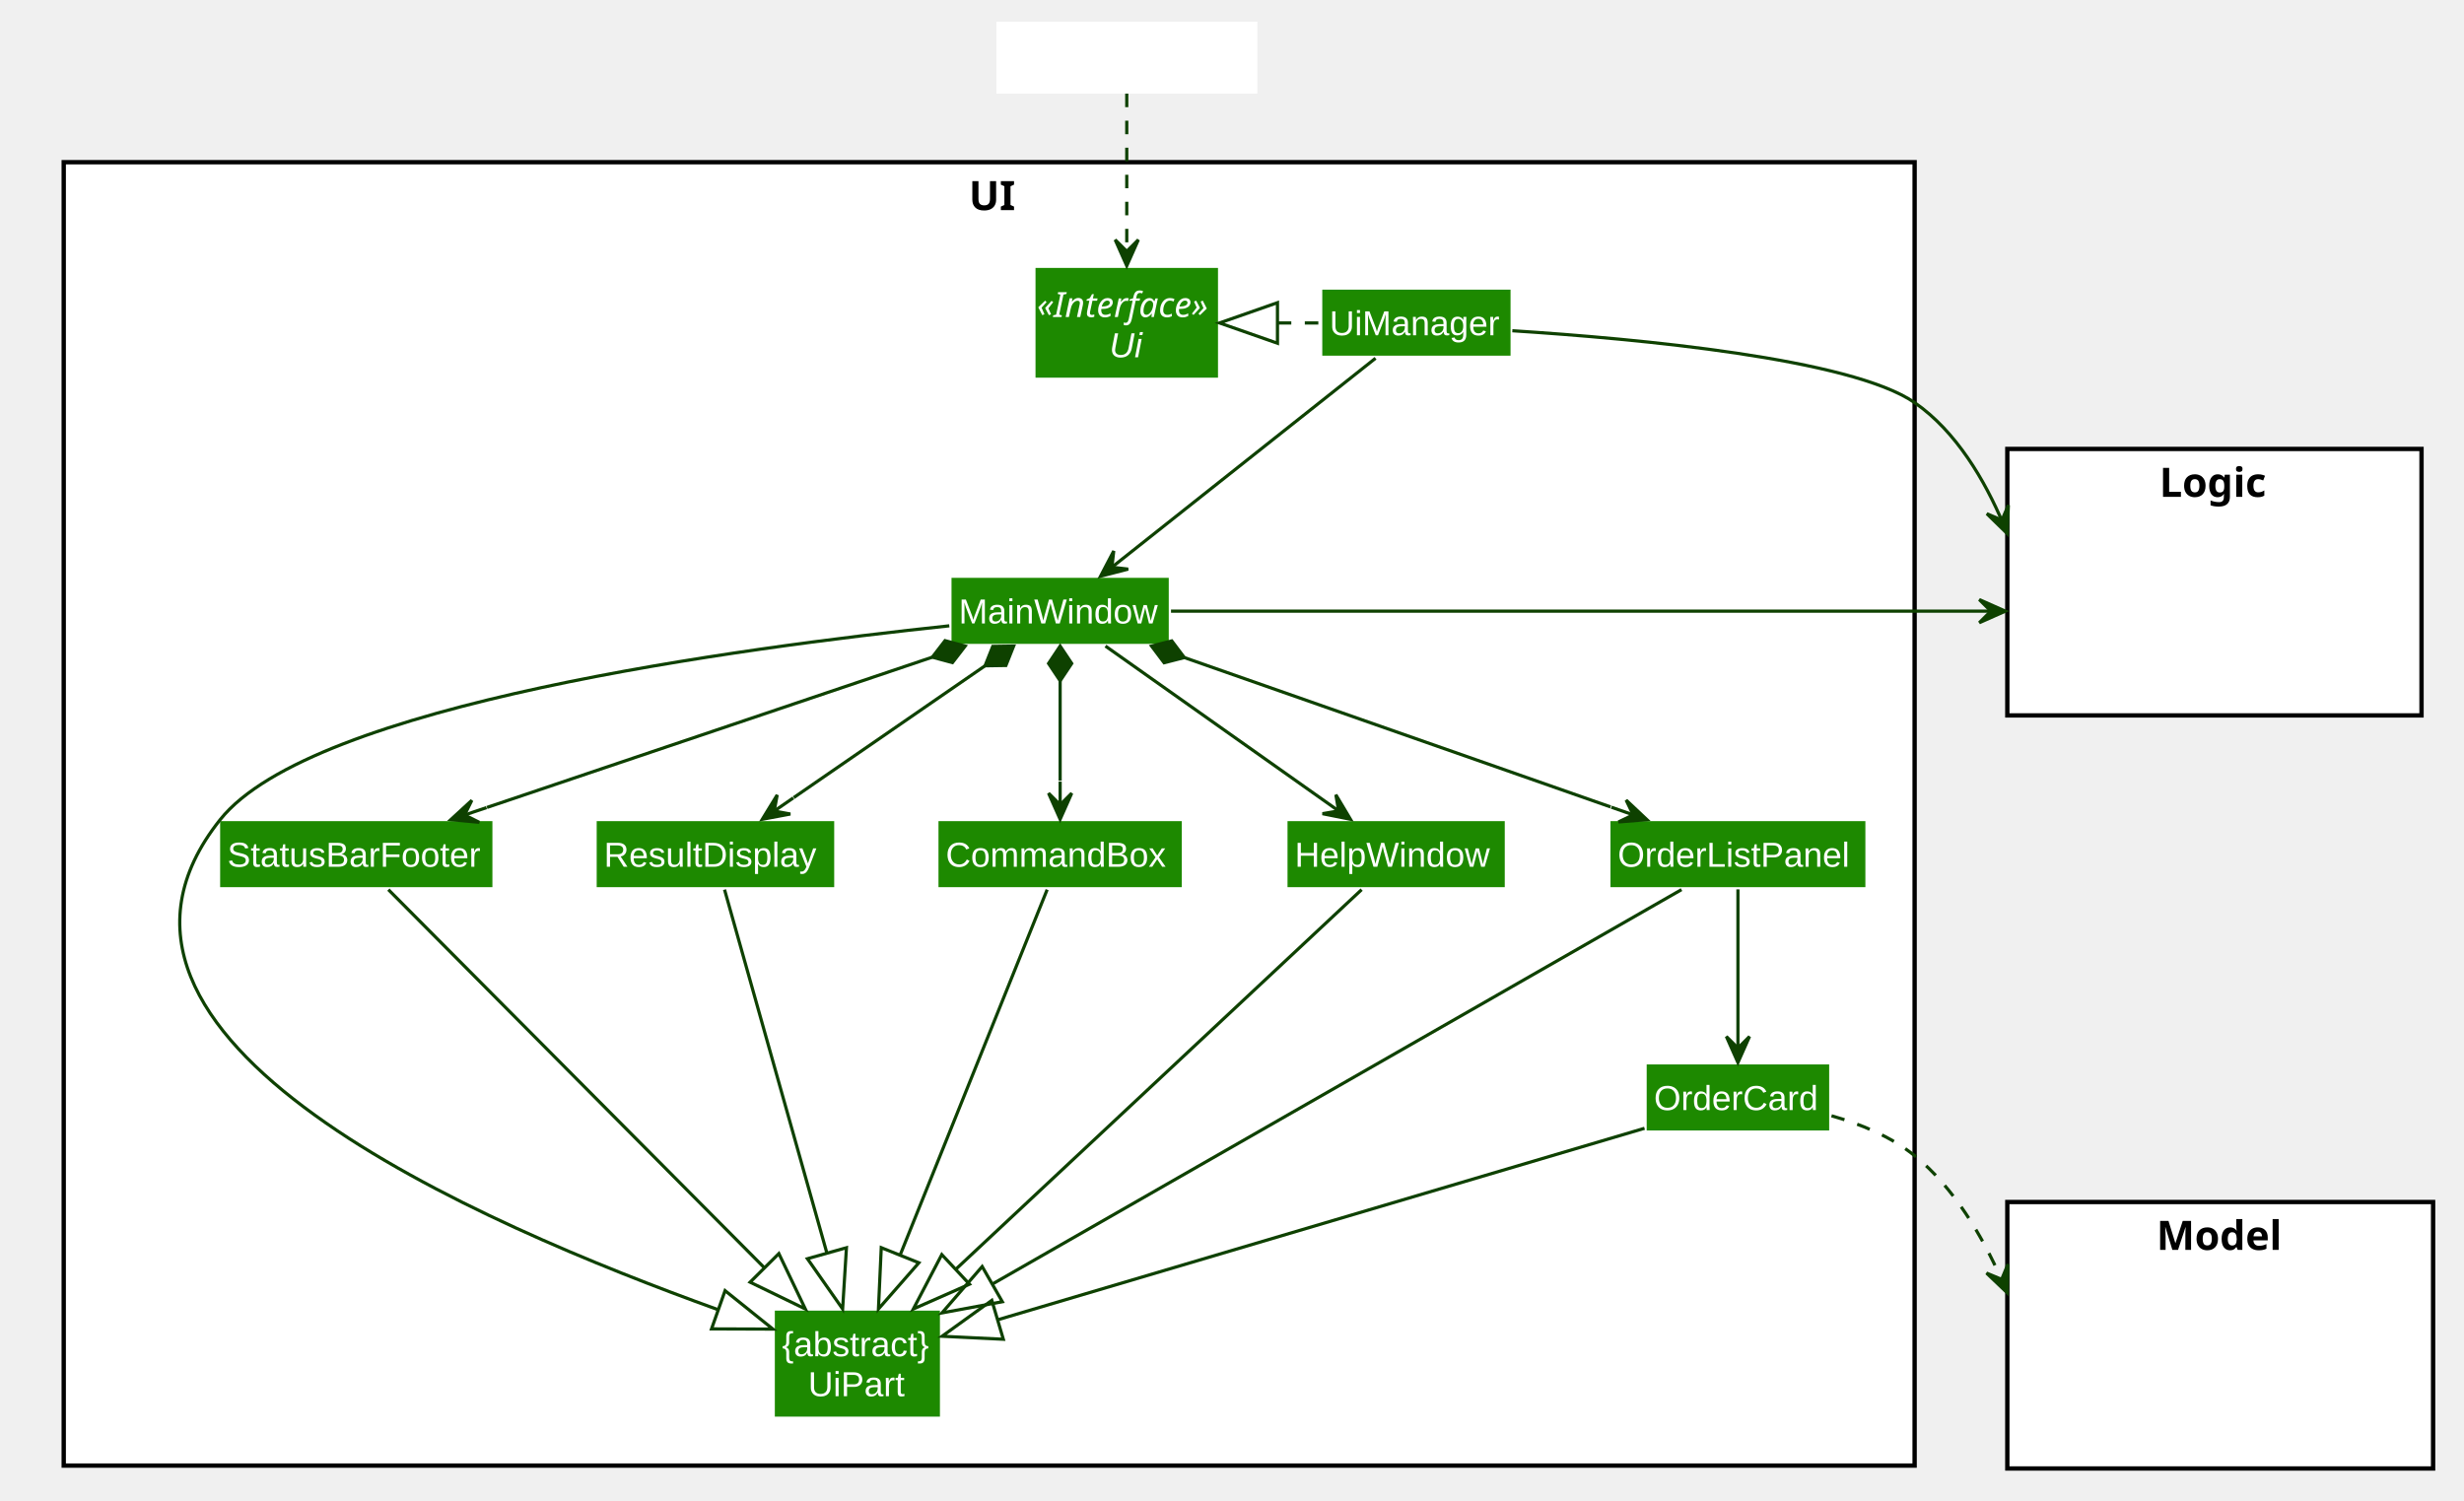
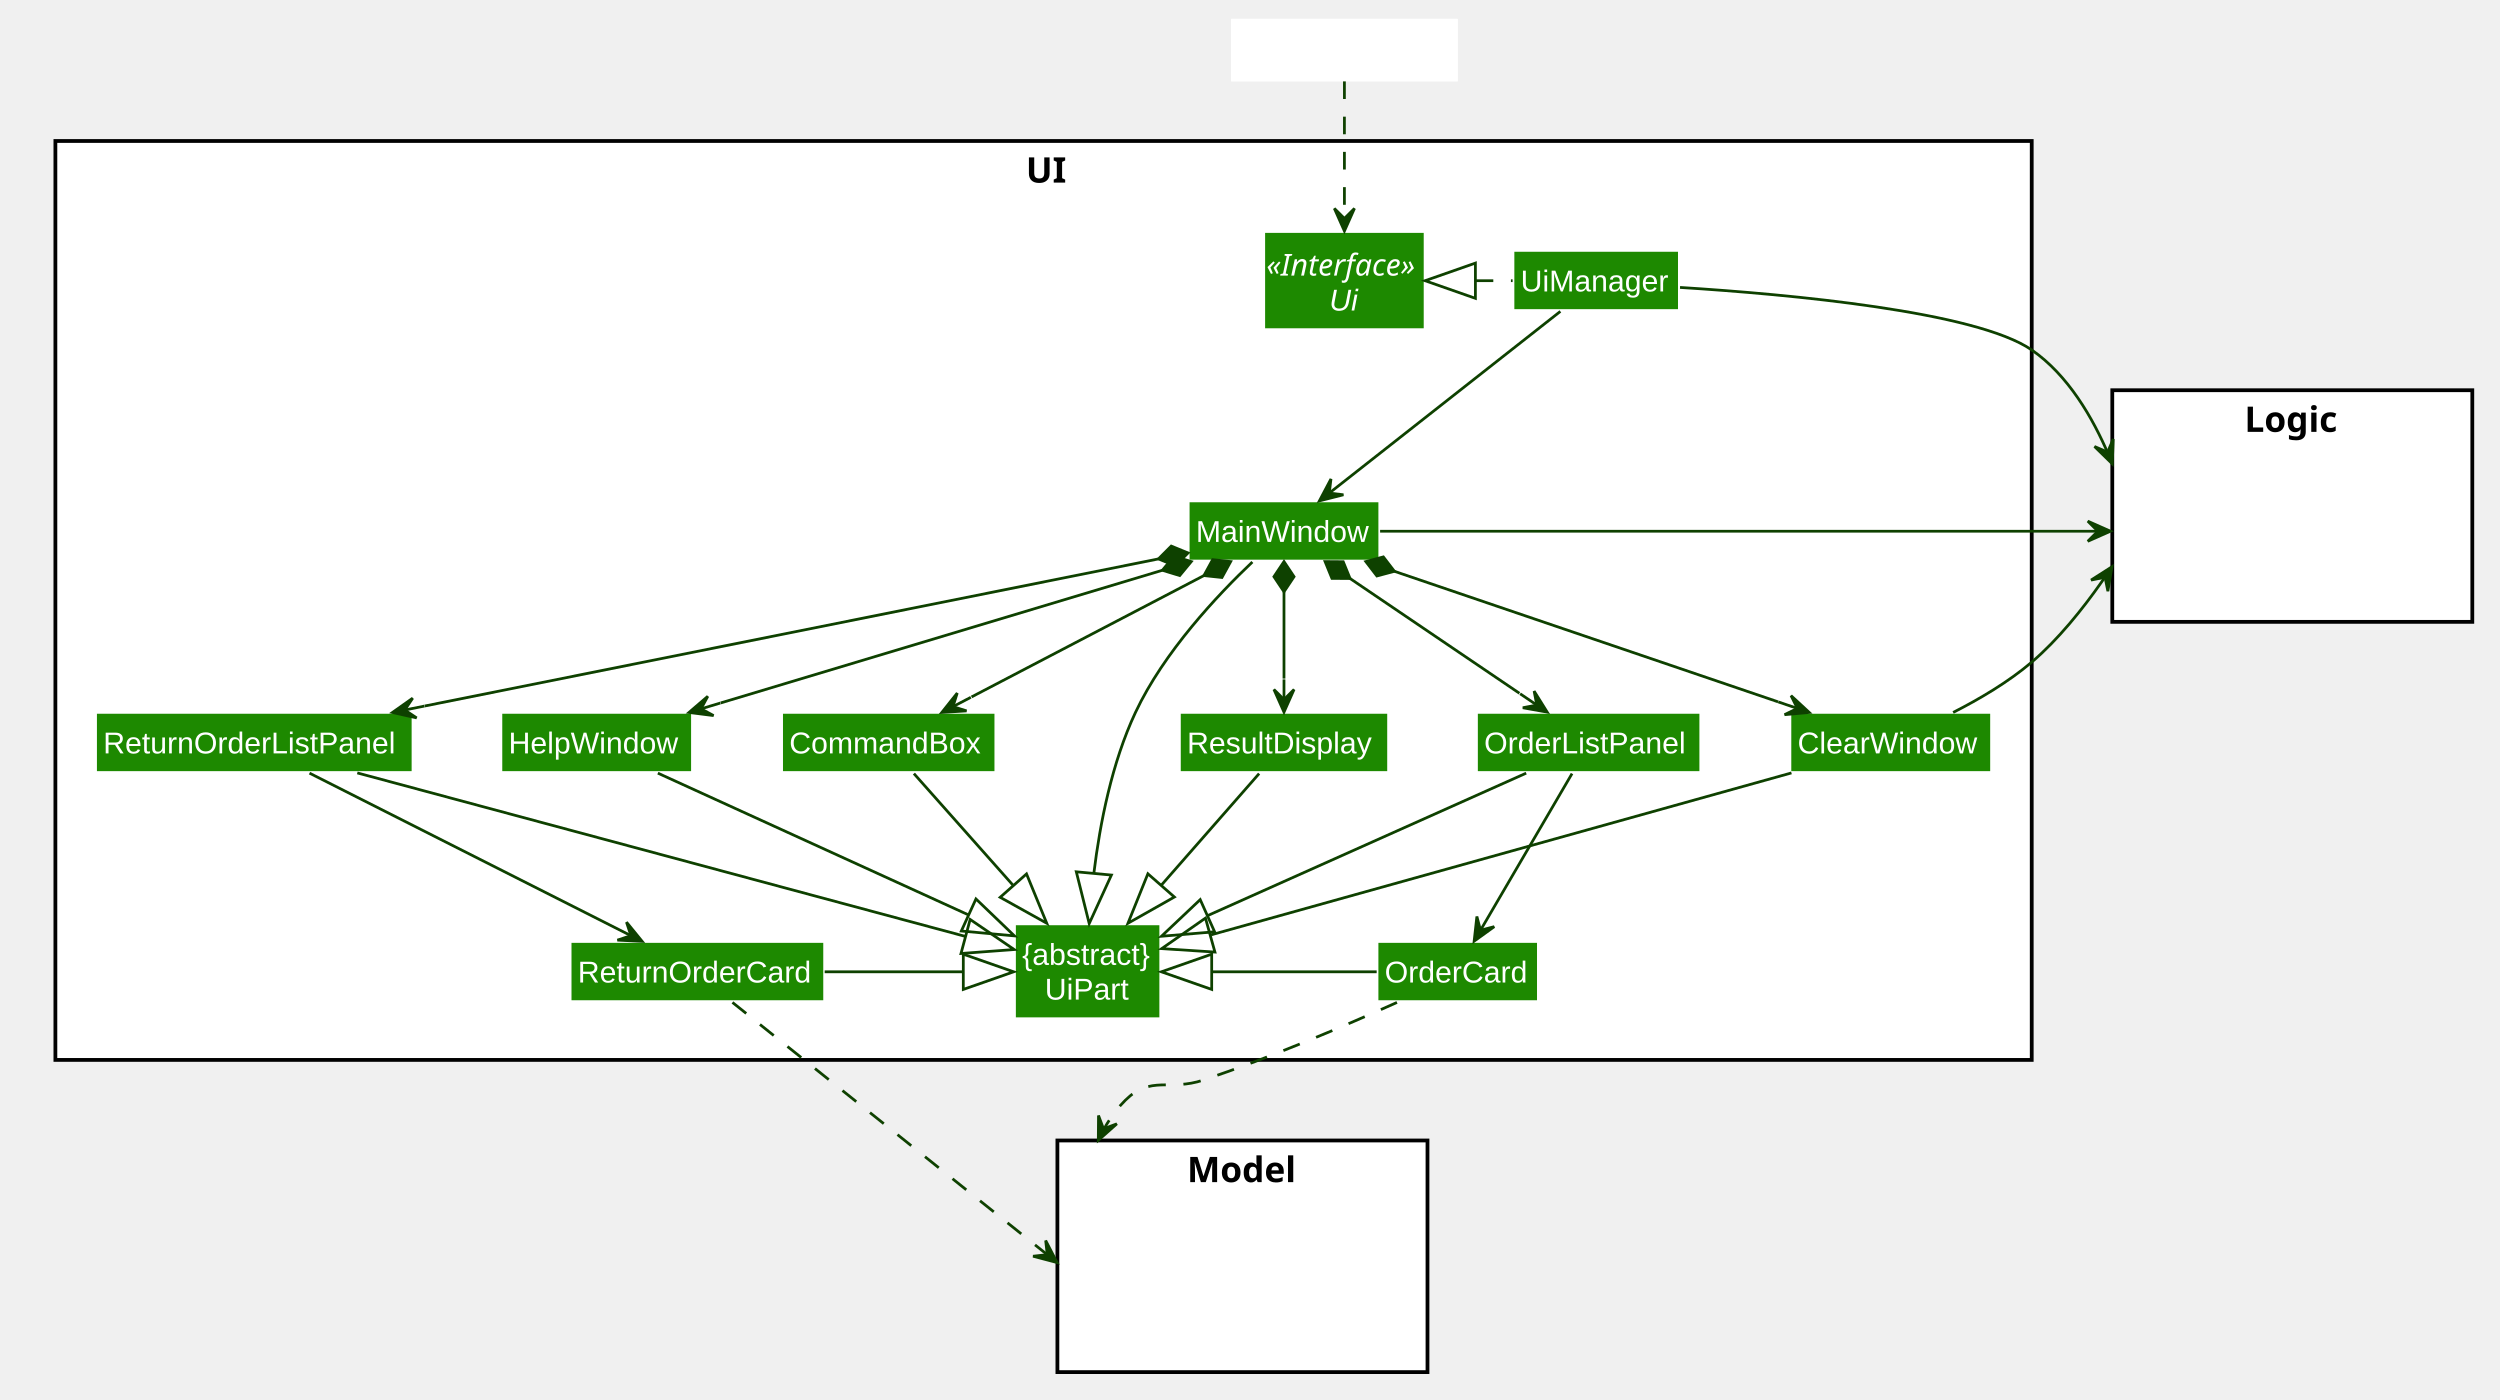
- <svg xmlns="http://www.w3.org/2000/svg" contentScriptType="application/ecmascript" contentStyleType="text/css" height="777px" preserveAspectRatio="none" style="width:1276px;height:777px;" version="1.1" viewBox="0 0 1276 777" width="1276.5px" zoomAndPan="magnify">
+ <svg xmlns="http://www.w3.org/2000/svg" contentScriptType="application/ecmascript" contentStyleType="text/css" height="556px" preserveAspectRatio="none" style="width:993px;height:556px;" version="1.1" viewBox="0 0 993 556" width="993px" zoomAndPan="magnify">
  <defs />
  <g>
-     <rect fill="#FFFFFF" height="675" style="stroke: #000000; stroke-width: 2.25;" width="958.5" x="33" y="84" />
-     <text fill="#000000" font-family="sans-serif" font-size="21" font-weight="bold" lengthAdjust="spacingAndGlyphs" textLength="21" x="501.75" y="108.8">UI</text>
-     <rect fill="#FFFFFF" height="138" style="stroke: #000000; stroke-width: 2.25;" width="220.5" x="1039.5" y="622.5" />
-     <text fill="#000000" font-family="sans-serif" font-size="21" font-weight="bold" lengthAdjust="spacingAndGlyphs" textLength="66" x="1116.75" y="647.3">Model</text>
-     <rect fill="#FFFFFF" height="138" style="stroke: #000000; stroke-width: 2.25;" width="214.5" x="1039.5" y="232.5" />
-     <text fill="#000000" font-family="sans-serif" font-size="21" font-weight="bold" lengthAdjust="spacingAndGlyphs" textLength="57" x="1118.25" y="257.3">Logic</text>
-     <rect fill="#1D8900" height="58.339" id="Ui" style="stroke: #FFFFFF; stroke-width: 1.5;" width="96" x="535.5" y="138" />
-     <text fill="#FFFFFF" font-family="sans-serif" font-size="18" font-style="italic" lengthAdjust="spacingAndGlyphs" textLength="93" x="537" y="164.185">«Interface»</text>
-     <text fill="#FFFFFF" font-family="Arial" font-size="18" font-style="italic" lengthAdjust="spacingAndGlyphs" textLength="18" x="574.5" y="185.024">Ui</text>
-     <rect fill="#1D8900" height="56.397" id="UiPart" style="stroke: #FFFFFF; stroke-width: 1.5;" width="87" x="400.5" y="678" />
-     <text fill="#FFFFFF" font-family="Arial" font-size="18" lengthAdjust="spacingAndGlyphs" textLength="78" x="405" y="702.384">{abstract}</text>
-     <text fill="#FFFFFF" font-family="Arial" font-size="18" lengthAdjust="spacingAndGlyphs" textLength="51" x="418.5" y="723.082">UiPart</text>
-     <rect fill="#1D8900" height="35.698" id="UiManager" style="stroke: #FFFFFF; stroke-width: 1.5;" width="99" x="684" y="149.25" />
-     <text fill="#FFFFFF" font-family="Arial" font-size="18" lengthAdjust="spacingAndGlyphs" textLength="90" x="688.5" y="173.634">UiManager</text>
-     <rect fill="#1D8900" height="35.698" id="MainWindow" style="stroke: #FFFFFF; stroke-width: 1.5;" width="114" x="492" y="298.5" />
-     <text fill="#FFFFFF" font-family="Arial" font-size="18" lengthAdjust="spacingAndGlyphs" textLength="105" x="496.5" y="322.884">MainWindow</text>
-     <rect fill="#1D8900" height="35.698" id="HelpWindow" style="stroke: #FFFFFF; stroke-width: 1.5;" width="114" x="666" y="424.5" />
-     <text fill="#FFFFFF" font-family="Arial" font-size="18" lengthAdjust="spacingAndGlyphs" textLength="105" x="670.5" y="448.884">HelpWindow</text>
-     <rect fill="#1D8900" height="35.698" id="ResultDisplay" style="stroke: #FFFFFF; stroke-width: 1.5;" width="124.5" x="308.25" y="424.5" />
-     <text fill="#FFFFFF" font-family="Arial" font-size="18" lengthAdjust="spacingAndGlyphs" textLength="115.5" x="312.75" y="448.884">ResultDisplay</text>
-     <rect fill="#1D8900" height="35.698" id="OrderListPanel" style="stroke: #FFFFFF; stroke-width: 1.5;" width="133.5" x="833.25" y="424.5" />
-     <text fill="#FFFFFF" font-family="Arial" font-size="18" lengthAdjust="spacingAndGlyphs" textLength="124.5" x="837.75" y="448.884">OrderListPanel</text>
-     <rect fill="#1D8900" height="35.698" id="OrderCard" style="stroke: #FFFFFF; stroke-width: 1.5;" width="96" x="852" y="550.5" />
-     <text fill="#FFFFFF" font-family="Arial" font-size="18" lengthAdjust="spacingAndGlyphs" textLength="87" x="856.5" y="574.884">OrderCard</text>
-     <rect fill="#1D8900" height="35.698" id="StatusBarFooter" style="stroke: #FFFFFF; stroke-width: 1.5;" width="142.5" x="113.25" y="424.5" />
-     <text fill="#FFFFFF" font-family="Arial" font-size="18" lengthAdjust="spacingAndGlyphs" textLength="133.5" x="117.75" y="448.884">StatusBarFooter</text>
-     <rect fill="#1D8900" height="35.698" id="CommandBox" style="stroke: #FFFFFF; stroke-width: 1.5;" width="127.5" x="485.25" y="424.5" />
-     <text fill="#FFFFFF" font-family="Arial" font-size="18" lengthAdjust="spacingAndGlyphs" textLength="118.5" x="489.75" y="448.884">CommandBox</text>
-     <rect fill="#FFFFFF" height="35.698" id="HiddenModel" style="stroke: #FFFFFF; stroke-width: 1.5;" width="118.5" x="1104.75" y="688.5" />
-     <rect fill="#FFFFFF" height="35.698" style="stroke: #FFFFFF; stroke-width: 1.5;" width="118.5" x="1104.75" y="688.5" />
-     <text fill="#FFFFFF" font-family="Arial" font-size="18" lengthAdjust="spacingAndGlyphs" textLength="109.5" x="1109.25" y="712.884">HiddenModel</text>
-     <rect fill="#FFFFFF" height="35.698" id="HiddenLogic" style="stroke: #FFFFFF; stroke-width: 1.5;" width="114" x="1104" y="298.5" />
-     <rect fill="#FFFFFF" height="35.698" style="stroke: #FFFFFF; stroke-width: 1.5;" width="114" x="1104" y="298.5" />
-     <text fill="#FFFFFF" font-family="Arial" font-size="18" lengthAdjust="spacingAndGlyphs" textLength="105" x="1108.5" y="322.884">HiddenLogic</text>
-     <rect fill="#FFFFFF" height="35.698" id="HiddenOutside" style="stroke: #FFFFFF; stroke-width: 1.5;" width="133.5" x="516.75" y="12" />
-     <rect fill="#FFFFFF" height="35.698" style="stroke: #FFFFFF; stroke-width: 1.5;" width="133.5" x="516.75" y="12" />
-     <text fill="#FFFFFF" font-family="Arial" font-size="18" lengthAdjust="spacingAndGlyphs" textLength="124.5" x="521.25" y="36.384">HiddenOutside</text>
-     <path d="M583.5,48.502 C583.5,68.837 583.5,103.427 583.5,129.781 " fill="none" id="HiddenOutside-&gt;Ui" style="stroke: #0E4100; stroke-width: 1.65; stroke-dasharray: 7.0,7.0;" />
-     <polygon fill="#0E4100" points="583.5,137.67,589.5,124.17,583.5,130.17,577.5,124.17,583.5,137.67" style="stroke: #0E4100; stroke-width: 1.65;" />
-     <path d="M661.708,167.25 C669.045,167.25 676.381,167.25 683.718,167.25 " fill="none" id="Ui&lt;-UiManager" style="stroke: #0E4100; stroke-width: 1.65; stroke-dasharray: 7.0,7.0;" />
-     <polygon fill="none" points="661.547,177.75,631.547,167.25,661.547,156.75,661.547,177.75" style="stroke: #0E4100; stroke-width: 1.65;" />
-     <path d="M712.335,185.526 C678.693,212.195 613.044,264.234 576.04,293.565 " fill="none" id="UiManager-&gt;MainWindow" style="stroke: #0E4100; stroke-width: 1.65;" />
-     <polygon fill="#0E4100" points="569.918,298.419,584.223,294.73,575.793,293.758,576.765,285.329,569.918,298.419" style="stroke: #0E4100; stroke-width: 1.65;" />
-     <path d="M572.466,334.589 C603.6,356.596 658.601,395.476 692.801,419.652 " fill="none" id="MainWindow-&gt;HelpWindow" style="stroke: #0E4100; stroke-width: 1.65;" />
-     <polygon fill="#0E4100" points="699.35,424.281,691.788,411.589,693.225,419.952,684.862,421.389,699.35,424.281" style="stroke: #0E4100; stroke-width: 1.65;" />
-     <path d="M549,352.589 C549,352.589 549,388.555 549,404.303 " fill="none" id="MainWindow-CommandBox" style="stroke: #0E4100; stroke-width: 1.65;" />
-     <polygon fill="#0E4100" points="549,424.281,555,410.781,549,416.781,543,410.781,549,424.281" style="stroke: #0E4100; stroke-width: 1.65;" />
-     <line style="stroke: #0E4100; stroke-width: 1.65;" x1="549" x2="549" y1="416.781" y2="404.781" />
-     <polygon fill="#0E4100" points="549,334.589,543,343.589,549,352.589,555,343.589,549,334.589" style="stroke: #0E4100; stroke-width: 1.65;" />
-     <path d="M510.104,344.801 C510.104,344.801 440.229,392.952 411.046,413.061 " fill="none" id="MainWindow-ResultDisplay" style="stroke: #0E4100; stroke-width: 1.65;" />
-     <polygon fill="#0E4100" points="394.762,424.281,409.284,421.563,400.939,420.026,402.476,411.681,394.762,424.281" style="stroke: #0E4100; stroke-width: 1.65;" />
-     <line style="stroke: #0E4100; stroke-width: 1.65;" x1="400.939" x2="410.819" y1="420.026" y2="413.217" />
-     <polygon fill="#0E4100" points="524.927,334.589,514.111,334.754,510.104,344.801,520.92,344.636,524.927,334.589" style="stroke: #0E4100; stroke-width: 1.65;" />
-     <path d="M613.324,340.542 C613.324,340.542 771.332,395.911 834.057,417.892 " fill="none" id="MainWindow-OrderListPanel" style="stroke: #0E4100; stroke-width: 1.65;" />
-     <polygon fill="#0E4100" points="852.854,424.479,842.097,414.353,845.775,421.999,838.129,425.678,852.854,424.479" style="stroke: #0E4100; stroke-width: 1.65;" />
-     <line style="stroke: #0E4100; stroke-width: 1.65;" x1="845.775" x2="834.451" y1="421.999" y2="418.029" />
-     <polygon fill="#0E4100" points="596.337,334.589,602.846,343.228,613.324,340.542,606.815,331.903,596.337,334.589" style="stroke: #0E4100; stroke-width: 1.65;" />
-     <path d="M482.786,340.342 C482.786,340.342 317.471,396.129 252.179,418.163 " fill="none" id="MainWindow-StatusBarFooter" style="stroke: #0E4100; stroke-width: 1.65;" />
-     <polygon fill="#0E4100" points="233.46,424.479,248.17,425.848,240.566,422.081,244.333,414.478,233.46,424.479" style="stroke: #0E4100; stroke-width: 1.65;" />
-     <line style="stroke: #0E4100; stroke-width: 1.65;" x1="240.566" x2="251.936" y1="422.081" y2="418.243" />
-     <polygon fill="#0E4100" points="499.842,334.589,489.396,331.78,482.786,340.342,493.232,343.151,499.842,334.589" style="stroke: #0E4100; stroke-width: 1.65;" />
-     <path d="M900,460.589 C900,481.68 900,518.266 900,542.556 " fill="none" id="OrderListPanel-&gt;OrderCard" style="stroke: #0E4100; stroke-width: 1.65;" />
-     <polygon fill="#0E4100" points="900,550.281,906,536.781,900,542.781,894,536.781,900,550.281" style="stroke: #0E4100; stroke-width: 1.65;" />
-     <path d="M371.853,678.261 C249.023,633.834 23.416,538.341 114,424.5 C161.664,364.599 383.952,335.522 491.598,324.098 " fill="none" id="UiPart&lt;-MainWindow" style="stroke: #0E4100; stroke-width: 1.65;" />
-     <polygon fill="none" points="375.481,668.407,400.26,688.314,368.475,688.204,375.481,668.407" style="stroke: #0E4100; stroke-width: 1.65;" />
-     <path d="M375.21,460.724 C385.686,497.928 411.324,588.966 428.169,648.784 " fill="none" id="ResultDisplay-&gt;UiPart" style="stroke: #0E4100; stroke-width: 1.65;" />
-     <polygon fill="none" points="438.341,646.167,436.365,677.89,418.127,651.86,438.341,646.167" style="stroke: #0E4100; stroke-width: 1.65;" />
-     <path d="M542.273,460.724 C527.202,498.186 490.171,590.231 466.118,650.022 " fill="none" id="CommandBox-&gt;UiPart" style="stroke: #0E4100; stroke-width: 1.65;" />
-     <polygon fill="none" points="475.845,653.977,454.906,677.89,456.361,646.139,475.845,653.977" style="stroke: #0E4100; stroke-width: 1.65;" />
-     <path d="M870.782,460.724 C799.629,501.449 615.774,606.683 514.133,664.858 " fill="none" id="OrderListPanel-&gt;UiPart" style="stroke: #0E4100; stroke-width: 1.65;" />
-     <polygon fill="none" points="519.06,674.136,487.808,679.926,508.627,655.911,519.06,674.136" style="stroke: #0E4100; stroke-width: 1.65;" />
-     <path d="M851.631,584.319 C771.524,608.035 610.845,655.605 516.918,683.413 " fill="none" id="OrderCard-&gt;UiPart" style="stroke: #0E4100; stroke-width: 1.65;" />
-     <polygon fill="none" points="519.582,693.574,487.836,692.022,513.621,673.438,519.582,693.574" style="stroke: #0E4100; stroke-width: 1.65;" />
-     <path d="M201.127,460.724 C239.74,499.56 336.68,597.058 395.75,656.471 " fill="none" id="StatusBarFooter-&gt;UiPart" style="stroke: #0E4100; stroke-width: 1.65;" />
-     <polygon fill="none" points="403.339,649.213,417.046,677.89,388.447,664.019,403.339,649.213" style="stroke: #0E4100; stroke-width: 1.65;" />
-     <path d="M705.123,460.724 C663.424,499.733 558.462,597.923 495.036,657.257 " fill="none" id="HelpWindow-&gt;UiPart" style="stroke: #0E4100; stroke-width: 1.65;" />
-     <polygon fill="none" points="502.06,665.063,472.98,677.89,487.714,649.728,502.06,665.063" style="stroke: #0E4100; stroke-width: 1.65;" />
-     <path d="M948.465,577.848 C963.438,582.077 979.207,588.562 991.5,598.5 C1011.965,615.043 1026.681,640.547 1036.417,662.45 C1037.025,663.819 1037.614,665.174 1038.184,666.511 C1038.469,667.18 1038.749,667.845 1039.024,668.505 C1039.162,668.835 1039.298,669.163 1039.433,669.491 " fill="none" id="OrderCard-&gt;Model" style="stroke: #0E4100; stroke-width: 1.65; stroke-dasharray: 7.0,7.0;" />
-     <polygon fill="#0E4100" points="1039.433,669.491,1039.828,654.723,1036.571,662.559,1028.736,659.302,1039.433,669.491" style="stroke: #0E4100; stroke-width: 1.65;" />
-     <path d="M783.176,171.285 C848.433,175.47 958.611,185.742 991.5,208.5 C1013.14,223.474 1027.893,248.929 1037.354,271.198 C1037.945,272.59 1038.516,273.969 1039.066,275.333 C1039.204,275.674 1039.34,276.014 1039.475,276.353 " fill="none" id="UiManager-&gt;Logic" style="stroke: #0E4100; stroke-width: 1.65;" />
-     <polygon fill="#0E4100" points="1039.475,276.353,1040.051,261.591,1036.699,269.386,1028.904,266.033,1039.475,276.353" style="stroke: #0E4100; stroke-width: 1.65;" />
-     <path d="M1038.484,316.5 C1037.905,316.5 1037.327,316.5 1036.748,316.5 C1032.121,316.5 1027.494,316.5 1022.867,316.5 C1013.612,316.5 1004.358,316.5 995.103,316.5 C976.594,316.5 958.085,316.5 939.577,316.5 C902.559,316.5 865.541,316.5 828.523,316.5 C754.486,316.5 680.45,316.5 606.414,316.5 " fill="none" id="Logic&lt;-MainWindow" style="stroke: #0E4100; stroke-width: 1.65;" />
-     <polygon fill="#0E4100" points="1038.484,316.5,1024.984,310.5,1030.984,316.5,1024.984,322.5,1038.484,316.5" style="stroke: #0E4100; stroke-width: 1.65;" />
+     <rect fill="#FFFFFF" height="365" style="stroke: #000000; stroke-width: 1.5;" width="785" x="22" y="56" />
+     <text fill="#000000" font-family="sans-serif" font-size="14" font-weight="bold" lengthAdjust="spacingAndGlyphs" textLength="14" x="407.5" y="72.533">UI</text>
+     <rect fill="#FFFFFF" height="92" style="stroke: #000000; stroke-width: 1.5;" width="147" x="420" y="453" />
+     <text fill="#000000" font-family="sans-serif" font-size="14" font-weight="bold" lengthAdjust="spacingAndGlyphs" textLength="44" x="471.5" y="469.533">Model</text>
+     <rect fill="#FFFFFF" height="92" style="stroke: #000000; stroke-width: 1.5;" width="143" x="839" y="155" />
+     <text fill="#000000" font-family="sans-serif" font-size="14" font-weight="bold" lengthAdjust="spacingAndGlyphs" textLength="38" x="891.5" y="171.533">Logic</text>
+     <rect fill="#1D8900" height="38.893" id="Ui" style="stroke: #FFFFFF; stroke-width: 1.0;" width="64" x="502" y="92" />
+     <text fill="#FFFFFF" font-family="sans-serif" font-size="12" font-style="italic" lengthAdjust="spacingAndGlyphs" textLength="62" x="503" y="109.457">«Interface»</text>
+     <text fill="#FFFFFF" font-family="Arial" font-size="12" font-style="italic" lengthAdjust="spacingAndGlyphs" textLength="12" x="528" y="123.35">Ui</text>
+     <rect fill="#1D8900" height="37.598" id="UiPart" style="stroke: #FFFFFF; stroke-width: 1.0;" width="58" x="403" y="367" />
+     <text fill="#FFFFFF" font-family="Arial" font-size="12" lengthAdjust="spacingAndGlyphs" textLength="52" x="406" y="383.256">{abstract}</text>
+     <text fill="#FFFFFF" font-family="Arial" font-size="12" lengthAdjust="spacingAndGlyphs" textLength="34" x="415" y="397.055">UiPart</text>
+     <rect fill="#1D8900" height="23.799" id="UiManager" style="stroke: #FFFFFF; stroke-width: 1.0;" width="66" x="601" y="99.5" />
+     <text fill="#FFFFFF" font-family="Arial" font-size="12" lengthAdjust="spacingAndGlyphs" textLength="60" x="604" y="115.756">UiManager</text>
+     <rect fill="#1D8900" height="23.799" id="MainWindow" style="stroke: #FFFFFF; stroke-width: 1.0;" width="76" x="472" y="199" />
+     <text fill="#FFFFFF" font-family="Arial" font-size="12" lengthAdjust="spacingAndGlyphs" textLength="70" x="475" y="215.256">MainWindow</text>
+     <rect fill="#1D8900" height="23.799" id="HelpWindow" style="stroke: #FFFFFF; stroke-width: 1.0;" width="76" x="199" y="283" />
+     <text fill="#FFFFFF" font-family="Arial" font-size="12" lengthAdjust="spacingAndGlyphs" textLength="70" x="202" y="299.256">HelpWindow</text>
+     <rect fill="#1D8900" height="23.799" id="ClearWindow" style="stroke: #FFFFFF; stroke-width: 1.0;" width="80" x="711" y="283" />
+     <text fill="#FFFFFF" font-family="Arial" font-size="12" lengthAdjust="spacingAndGlyphs" textLength="74" x="714" y="299.256">ClearWindow</text>
+     <rect fill="#1D8900" height="23.799" id="ResultDisplay" style="stroke: #FFFFFF; stroke-width: 1.0;" width="83" x="468.5" y="283" />
+     <text fill="#FFFFFF" font-family="Arial" font-size="12" lengthAdjust="spacingAndGlyphs" textLength="77" x="471.5" y="299.256">ResultDisplay</text>
+     <rect fill="#1D8900" height="23.799" id="OrderListPanel" style="stroke: #FFFFFF; stroke-width: 1.0;" width="89" x="586.5" y="283" />
+     <text fill="#FFFFFF" font-family="Arial" font-size="12" lengthAdjust="spacingAndGlyphs" textLength="83" x="589.5" y="299.256">OrderListPanel</text>
+     <rect fill="#1D8900" height="23.799" id="OrderCard" style="stroke: #FFFFFF; stroke-width: 1.0;" width="64" x="547" y="374" />
+     <text fill="#FFFFFF" font-family="Arial" font-size="12" lengthAdjust="spacingAndGlyphs" textLength="58" x="550" y="390.256">OrderCard</text>
+     <rect fill="#1D8900" height="23.799" id="ReturnOrderListPanel" style="stroke: #FFFFFF; stroke-width: 1.0;" width="126" x="38" y="283" />
+     <text fill="#FFFFFF" font-family="Arial" font-size="12" lengthAdjust="spacingAndGlyphs" textLength="120" x="41" y="299.256">ReturnOrderListPanel</text>
+     <rect fill="#1D8900" height="23.799" id="ReturnOrderCard" style="stroke: #FFFFFF; stroke-width: 1.0;" width="101" x="226.5" y="374" />
+     <text fill="#FFFFFF" font-family="Arial" font-size="12" lengthAdjust="spacingAndGlyphs" textLength="95" x="229.5" y="390.256">ReturnOrderCard</text>
+     <rect fill="#1D8900" height="23.799" id="CommandBox" style="stroke: #FFFFFF; stroke-width: 1.0;" width="85" x="310.5" y="283" />
+     <text fill="#FFFFFF" font-family="Arial" font-size="12" lengthAdjust="spacingAndGlyphs" textLength="79" x="313.5" y="299.256">CommandBox</text>
+     <rect fill="#FFFFFF" height="23.799" id="HiddenModel" style="stroke: #FFFFFF; stroke-width: 1.0;" width="79" x="463.5" y="497" />
+     <rect fill="#FFFFFF" height="23.799" style="stroke: #FFFFFF; stroke-width: 1.0;" width="79" x="463.5" y="497" />
+     <text fill="#FFFFFF" font-family="Arial" font-size="12" lengthAdjust="spacingAndGlyphs" textLength="73" x="466.5" y="513.256">HiddenModel</text>
+     <rect fill="#FFFFFF" height="23.799" id="HiddenLogic" style="stroke: #FFFFFF; stroke-width: 1.0;" width="76" x="882" y="199" />
+     <rect fill="#FFFFFF" height="23.799" style="stroke: #FFFFFF; stroke-width: 1.0;" width="76" x="882" y="199" />
+     <text fill="#FFFFFF" font-family="Arial" font-size="12" lengthAdjust="spacingAndGlyphs" textLength="70" x="885" y="215.256">HiddenLogic</text>
+     <rect fill="#FFFFFF" height="23.799" id="HiddenOutside" style="stroke: #FFFFFF; stroke-width: 1.0;" width="89" x="489.5" y="8" />
+     <rect fill="#FFFFFF" height="23.799" style="stroke: #FFFFFF; stroke-width: 1.0;" width="89" x="489.5" y="8" />
+     <text fill="#FFFFFF" font-family="Arial" font-size="12" lengthAdjust="spacingAndGlyphs" textLength="83" x="492.5" y="24.256">HiddenOutside</text>
+     <path d="M534,32.335 C534,45.891 534,68.951 534,86.521 " fill="none" id="HiddenOutside-&gt;Ui" style="stroke: #0E4100; stroke-width: 1.1; stroke-dasharray: 7.0,7.0;" />
+     <polygon fill="#0E4100" points="534,91.78,538,82.78,534,86.78,530,82.78,534,91.78" style="stroke: #0E4100; stroke-width: 1.1;" />
+     <path d="M586.139,111.5 C591.03,111.5 595.921,111.5 600.812,111.5 " fill="none" id="Ui&lt;-UiManager" style="stroke: #0E4100; stroke-width: 1.1; stroke-dasharray: 7.0,7.0;" />
+     <polygon fill="none" points="586.031,118.5,566.031,111.5,586.031,104.5,586.031,118.5" style="stroke: #0E4100; stroke-width: 1.1;" />
+     <path d="M619.776,123.684 C597.165,141.463 553.043,176.156 528.173,195.71 " fill="none" id="UiManager-&gt;MainWindow" style="stroke: #0E4100; stroke-width: 1.1;" />
+     <polygon fill="#0E4100" points="524.058,198.946,533.605,196.525,527.988,195.855,528.659,190.238,524.058,198.946" style="stroke: #0E4100; stroke-width: 1.1;" />
+     <path d="M461.689,226.51 C461.689,226.51 335.573,264.392 286.232,279.212 " fill="none" id="MainWindow-HelpWindow" style="stroke: #0E4100; stroke-width: 1.1;" />
+     <polygon fill="#0E4100" points="273.67,282.986,283.44,284.228,278.459,281.548,281.139,276.566,273.67,282.986" style="stroke: #0E4100; stroke-width: 1.1;" />
+     <line style="stroke: #0E4100; stroke-width: 1.1;" x1="278.459" x2="286.12" y1="281.548" y2="279.246" />
+     <polygon fill="#0E4100" points="473.182,223.059,466.285,220.954,461.689,226.51,468.586,228.616,473.182,223.059" style="stroke: #0E4100; stroke-width: 1.1;" />
+     <path d="M553.862,226.924 C553.862,226.924 663.083,264.086 706.252,278.775 " fill="none" id="MainWindow-ClearWindow" style="stroke: #0E4100; stroke-width: 1.1;" />
+     <polygon fill="#0E4100" points="718.629,282.986,711.397,276.3,713.895,281.376,708.82,283.874,718.629,282.986" style="stroke: #0E4100; stroke-width: 1.1;" />
+     <line style="stroke: #0E4100; stroke-width: 1.1;" x1="713.895" x2="706.322" y1="281.376" y2="278.798" />
+     <polygon fill="#0E4100" points="542.502,223.059,546.894,228.778,553.862,226.924,549.471,221.205,542.502,223.059" style="stroke: #0E4100; stroke-width: 1.1;" />
+     <path d="M478.19,228.615 C478.19,228.615 412.612,262.865 385.887,276.823 " fill="none" id="MainWindow-CommandBox" style="stroke: #0E4100; stroke-width: 1.1;" />
+     <polygon fill="#0E4100" points="374.088,282.986,383.917,282.365,378.52,280.671,380.214,275.274,374.088,282.986" style="stroke: #0E4100; stroke-width: 1.1;" />
+     <line style="stroke: #0E4100; stroke-width: 1.1;" x1="378.52" x2="385.611" y1="280.671" y2="276.967" />
+     <polygon fill="#0E4100" points="488.826,223.059,481.656,222.291,478.19,228.615,485.36,229.382,488.826,223.059" style="stroke: #0E4100; stroke-width: 1.1;" />
+     <path d="M510,235.059 C510,235.059 510,259.037 510,269.535 " fill="none" id="MainWindow-ResultDisplay" style="stroke: #0E4100; stroke-width: 1.1;" />
+     <polygon fill="#0E4100" points="510,282.854,514,273.854,510,277.854,506,273.854,510,282.854" style="stroke: #0E4100; stroke-width: 1.1;" />
+     <line style="stroke: #0E4100; stroke-width: 1.1;" x1="510" x2="510" y1="277.854" y2="269.854" />
+     <polygon fill="#0E4100" points="510,223.059,506,229.059,510,235.059,514,229.059,510,223.059" style="stroke: #0E4100; stroke-width: 1.1;" />
+     <path d="M536.253,229.791 C536.253,229.791 583.733,261.968 603.515,275.374 " fill="none" id="MainWindow-OrderListPanel" style="stroke: #0E4100; stroke-width: 1.1;" />
+     <polygon fill="#0E4100" points="614.554,282.854,609.348,274.494,610.415,280.049,604.86,281.116,614.554,282.854" style="stroke: #0E4100; stroke-width: 1.1;" />
+     <line style="stroke: #0E4100; stroke-width: 1.1;" x1="610.415" x2="603.792" y1="280.049" y2="275.562" />
+     <polygon fill="#0E4100" points="526.319,223.059,529.042,229.736,536.253,229.791,533.53,223.114,526.319,223.059" style="stroke: #0E4100; stroke-width: 1.1;" />
+     <path d="M460.124,222 C460.124,222 250.264,264.074 168.733,280.42 " fill="none" id="MainWindow-ReturnOrderListPanel" style="stroke: #0E4100; stroke-width: 1.1;" />
+     <polygon fill="#0E4100" points="155.88,282.997,165.491,285.15,160.782,282.014,163.918,277.306,155.88,282.997" style="stroke: #0E4100; stroke-width: 1.1;" />
+     <line style="stroke: #0E4100; stroke-width: 1.1;" x1="160.782" x2="168.626" y1="282.014" y2="280.442" />
+     <polygon fill="#0E4100" points="471.89,219.641,465.221,216.899,460.124,222,466.793,224.742,471.89,219.641" style="stroke: #0E4100; stroke-width: 1.1;" />
+     <path d="M624.414,307.272 C615.271,322.92 598.687,351.305 588.29,369.1 " fill="none" id="OrderListPanel-&gt;OrderCard" style="stroke: #0E4100; stroke-width: 1.1;" />
+     <polygon fill="#0E4100" points="585.532,373.82,593.525,368.066,588.054,369.502,586.617,364.031,585.532,373.82" style="stroke: #0E4100; stroke-width: 1.1;" />
+     <path d="M122.935,307.092 C155.3,323.458 215.762,354.033 250.542,371.62 " fill="none" id="ReturnOrderListPanel-&gt;ReturnOrderCard" style="stroke: #0E4100; stroke-width: 1.1;" />
+     <polygon fill="#0E4100" points="255.066,373.908,248.84,366.277,250.604,371.651,245.23,373.416,255.066,373.908" style="stroke: #0E4100; stroke-width: 1.1;" />
+     <path d="M497.441,223.226 C483.755,236.212 462.302,258.915 451,283 C441.66,302.904 436.907,327.017 434.49,346.799 " fill="none" id="MainWindow-&gt;UiPart" style="stroke: #0E4100; stroke-width: 1.1;" />
+     <polygon fill="none" points="441.449,347.57,432.635,366.839,427.509,346.279,441.449,347.57" style="stroke: #0E4100; stroke-width: 1.1;" />
+     <path d="M500.121,307.272 C490.385,318.381 475.024,335.909 461.351,351.51 " fill="none" id="ResultDisplay-&gt;UiPart" style="stroke: #0E4100; stroke-width: 1.1;" />
+     <polygon fill="none" points="466.466,356.294,448.02,366.721,455.938,347.066,466.466,356.294" style="stroke: #0E4100; stroke-width: 1.1;" />
+     <path d="M363.005,307.272 C372.866,318.381 388.425,335.909 402.273,351.51 " fill="none" id="CommandBox-&gt;UiPart" style="stroke: #0E4100; stroke-width: 1.1;" />
+     <polygon fill="none" points="407.733,347.117,415.775,366.721,397.263,356.41,407.733,347.117" style="stroke: #0E4100; stroke-width: 1.1;" />
+     <path d="M606.199,307.092 C574.664,321.196 519.537,345.85 479.731,363.653 " fill="none" id="OrderListPanel-&gt;UiPart" style="stroke: #0E4100; stroke-width: 1.1;" />
+     <polygon fill="none" points="482.439,370.11,461.324,371.885,476.723,357.33,482.439,370.11" style="stroke: #0E4100; stroke-width: 1.1;" />
+     <path d="M546.812,386 C524.985,386 503.158,386 481.331,386 " fill="none" id="OrderCard-&gt;UiPart" style="stroke: #0E4100; stroke-width: 1.1;" />
+     <polygon fill="none" points="481.285,393,461.285,386,481.285,379,481.285,393" style="stroke: #0E4100; stroke-width: 1.1;" />
+     <path d="M141.919,307.002 C203.101,323.453 318.198,354.401 383.513,371.963 " fill="none" id="ReturnOrderListPanel-&gt;UiPart" style="stroke: #0E4100; stroke-width: 1.1;" />
+     <polygon fill="none" points="385.343,365.206,402.839,377.159,381.707,378.726,385.343,365.206" style="stroke: #0E4100; stroke-width: 1.1;" />
+     <path d="M382.392,386 C364.114,386 345.835,386 327.557,386 " fill="none" id="UiPart&lt;-ReturnOrderCard" style="stroke: #0E4100; stroke-width: 1.1;" />
+     <polygon fill="none" points="382.625,379,402.625,386,382.625,393,382.625,379" style="stroke: #0E4100; stroke-width: 1.1;" />
+     <path d="M261.303,307.092 C292.046,321.124 345.672,345.599 384.63,363.38 " fill="none" id="HelpWindow-&gt;UiPart" style="stroke: #0E4100; stroke-width: 1.1;" />
+     <polygon fill="none" points="387.65,357.064,402.938,371.736,381.837,369.8,387.65,357.064" style="stroke: #0E4100; stroke-width: 1.1;" />
+     <path d="M711.564,307.002 C653.305,323.257 544.32,353.663 481.006,371.328 " fill="none" id="ClearWindow-&gt;UiPart" style="stroke: #0E4100; stroke-width: 1.1;" />
+     <polygon fill="none" points="482.569,378.159,461.424,376.791,478.807,364.674,482.569,378.159" style="stroke: #0E4100; stroke-width: 1.1;" />
+     <path d="M554.877,398.167 C534.643,407.257 504.83,420.01 478,429 C464.508,433.521 457.106,426.983 447,437 C444.19,439.784 441.783,442.936 439.721,446.324 C438.69,448.018 437.745,449.772 436.88,451.568 C436.664,452.017 436.452,452.469 436.246,452.923 " fill="none" id="OrderCard-&gt;Model" style="stroke: #0E4100; stroke-width: 1.1; stroke-dasharray: 7.0,7.0;" />
+     <polygon fill="#0E4100" points="436.246,452.923,443.612,446.385,438.315,448.372,436.329,443.075,436.246,452.923" style="stroke: #0E4100; stroke-width: 1.1;" />
+     <path d="M290.935,398.167 C309.334,412.91 342.825,439.747 372.095,463.202 C386.73,474.929 400.31,485.811 410.42,493.913 C412.948,495.938 415.258,497.79 417.314,499.437 C417.829,499.849 418.327,500.248 418.808,500.634 C419.049,500.827 419.286,501.017 419.518,501.203 C419.635,501.296 419.75,501.389 419.864,501.48 " fill="none" id="ReturnOrderCard-&gt;Model" style="stroke: #0E4100; stroke-width: 1.1; stroke-dasharray: 7.0,7.0;" />
+     <polygon fill="#0E4100" points="419.864,501.48,415.342,492.731,415.962,498.353,410.339,498.974,419.864,501.48" style="stroke: #0E4100; stroke-width: 1.1;" />
+     <path d="M667.308,114.168 C711.066,116.933 784.943,123.752 807,139 C821.431,148.976 831.267,165.946 837.573,180.793 C837.967,181.721 838.348,182.641 838.715,183.55 C838.806,183.778 838.897,184.004 838.987,184.23 " fill="none" id="UiManager-&gt;Logic" style="stroke: #0E4100; stroke-width: 1.1;" />
+     <polygon fill="#0E4100" points="838.987,184.23,839.372,174.389,837.136,179.585,831.94,177.35,838.987,184.23" style="stroke: #0E4100; stroke-width: 1.1;" />
+     <path d="M838.261,211 C837.873,211 837.484,211 837.096,211 C833.989,211 830.883,211 827.776,211 C821.563,211 815.349,211 809.136,211 C796.709,211 784.283,211 771.856,211 C747.003,211 722.149,211 697.296,211 C647.589,211 597.883,211 548.176,211 " fill="none" id="Logic&lt;-MainWindow" style="stroke: #0E4100; stroke-width: 1.1;" />
+     <polygon fill="#0E4100" points="838.261,211,829.261,207,833.261,211,829.261,215,838.261,211" style="stroke: #0E4100; stroke-width: 1.1;" />
+     <path d="M838.878,225.112 C838.69,225.396 838.499,225.684 838.306,225.974 C837.919,226.554 837.52,227.146 837.112,227.748 C836.294,228.953 835.434,230.199 834.534,231.477 C827.338,241.703 817.621,253.951 807,263 C797.695,270.927 786.048,277.766 775.788,282.987 " fill="none" id="Logic&lt;-ClearWindow" style="stroke: #0E4100; stroke-width: 1.1;" />
+     <polygon fill="#0E4100" points="838.878,225.112,830.575,230.41,836.119,229.282,837.246,234.825,838.878,225.112" style="stroke: #0E4100; stroke-width: 1.1;" />
  </g>
</svg>
